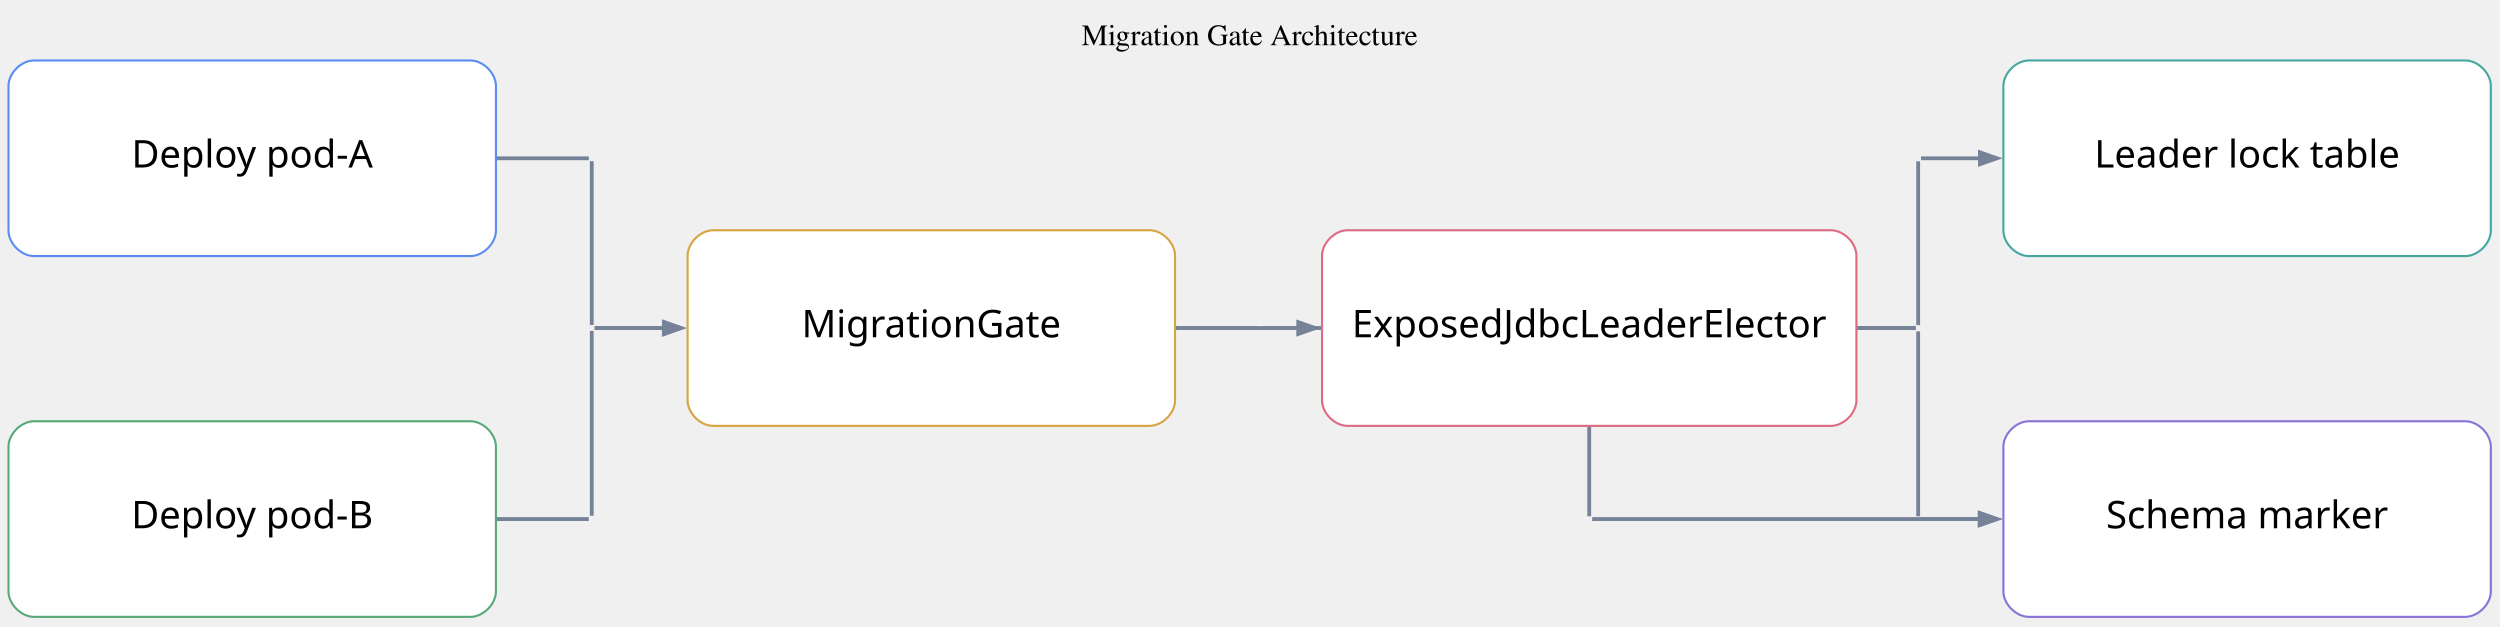
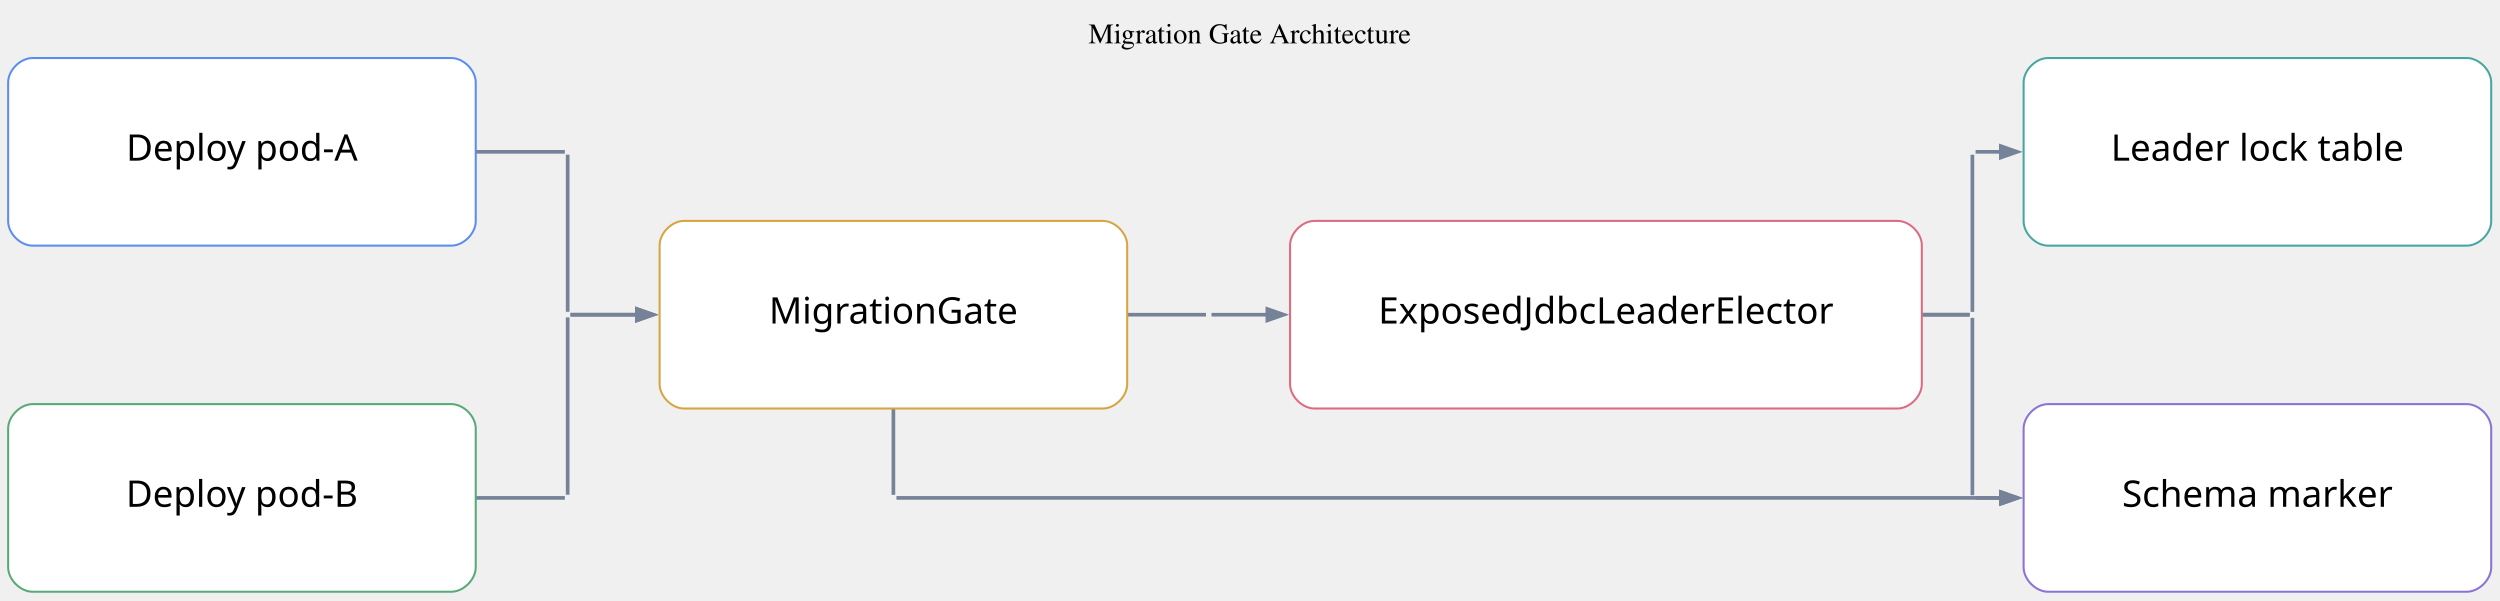
- <svg xmlns="http://www.w3.org/2000/svg" width="1178pt" height="295pt" viewBox="0.00 0.00 1178.00 295.00">
+ <svg xmlns="http://www.w3.org/2000/svg" width="1228pt" height="295pt" viewBox="0.00 0.00 1228.00 295.00">
  <g id="graph0" class="graph" transform="scale(1 1) rotate(0) translate(4 290.66)">
-     <text xml:space="preserve" text-anchor="middle" x="584.84" y="-269.36" font-family="Times,serif" font-size="14.00">Migration Gate Architecture</text>
+     <text xml:space="preserve" text-anchor="middle" x="609.84" y="-269.36" font-family="Times,serif" font-size="14.00">Migration Gate Architecture</text>
    <g id="edge1" class="edge">
      <path fill="none" stroke="#758297" stroke-width="1.8" d="M229.85,-216.08C251.31,-216.08 268.59,-216.08 273.46,-216.08" />
    </g>
    <g id="edge4" class="edge">
      <path fill="none" stroke="#758297" stroke-width="1.8" d="M229.85,-46.08C251.31,-46.08 268.59,-46.08 273.46,-46.08" />
    </g>
    <g id="edge7" class="edge">
      <path fill="none" stroke="#758297" stroke-width="1.8" d="M549.92,-136.08C568.83,-136.08 583.8,-136.08 588.38,-136.08" />
    </g>
    <g id="edge13" class="edge">
-       <path fill="none" stroke="#758297" stroke-width="1.8" d="M549.83,-136.08C631.85,-136.08 729.92,-136.08 743.3,-136.08" />
+       <path fill="none" stroke="#758297" stroke-width="1.8" d="M434.84,-89.76C434.84,-71.16 434.84,-52.85 434.84,-47.58" />
    </g>
    <g id="edge10" class="edge">
-       <path fill="none" stroke="#758297" stroke-width="1.8" d="M871.05,-136.08C884.89,-136.08 895.25,-136.08 898.64,-136.08" />
+       <path fill="none" stroke="#758297" stroke-width="1.8" d="M940.19,-136.08C951.85,-136.08 960.34,-136.08 963.49,-136.08" />
    </g>
-     <g id="edge16" class="edge">
-       <path fill="none" stroke="#758297" stroke-width="1.8" d="M871.05,-136.08C884.89,-136.08 895.25,-136.08 898.64,-136.08" />
+     <g id="edge15" class="edge">
+       <path fill="none" stroke="#758297" stroke-width="1.8" d="M940.19,-136.08C951.85,-136.08 960.34,-136.08 963.49,-136.08" />
    </g>
    <g id="edge2" class="edge">
      <path fill="none" stroke="#758297" stroke-width="1.8" d="M274.84,-214.69C274.84,-204.98 274.84,-147.34 274.84,-137.51" />
    </g>
    <g id="edge3" class="edge">
      <path fill="none" stroke="#758297" stroke-width="1.8" d="M276.22,-136.08C280.24,-136.08 292.69,-136.08 308.96,-136.08" />
      <polygon fill="#758297" stroke="#758297" stroke-width="1.8" points="308.81,-138.88 316.81,-136.08 308.81,-133.28 308.81,-138.88" />
    </g>
    <g id="edge5" class="edge">
      <path fill="none" stroke="#758297" stroke-width="1.8" d="M274.84,-47.64C274.84,-58.66 274.84,-124.52 274.84,-134.75" />
    </g>
    <g id="edge6" class="edge">
      <path fill="none" stroke="#758297" stroke-width="1.8" d="M276.22,-136.08C280.24,-136.08 292.69,-136.08 308.96,-136.08" />
      <polygon fill="#758297" stroke="#758297" stroke-width="1.8" points="308.81,-138.88 316.81,-136.08 308.81,-133.28 308.81,-138.88" />
    </g>
    <g id="edge8" class="edge">
      <path fill="none" stroke="#758297" stroke-width="1.8" d="M589.84,-136.08C589.84,-136.08 589.84,-136.08 589.84,-136.08" />
    </g>
    <g id="edge9" class="edge">
-       <path fill="none" stroke="#758297" stroke-width="1.8" d="M591.18,-136.08C593.71,-136.08 599.68,-136.08 607.88,-136.08" />
-       <polygon fill="#758297" stroke="#758297" stroke-width="1.8" points="607.72,-138.88 615.72,-136.08 607.72,-133.28 607.72,-138.88" />
+       <path fill="none" stroke="#758297" stroke-width="1.8" d="M591.09,-136.08C594.51,-136.08 604.77,-136.08 618.9,-136.08" />
+       <polygon fill="#758297" stroke="#758297" stroke-width="1.8" points="618.53,-138.88 626.53,-136.08 618.53,-133.28 618.53,-138.88" />
    </g>
    <g id="edge11" class="edge">
-       <path fill="none" stroke="#758297" stroke-width="1.8" d="M899.84,-137.47C899.84,-147.18 899.84,-204.82 899.84,-214.65" />
+       <path fill="none" stroke="#758297" stroke-width="1.8" d="M964.84,-137.47C964.84,-147.18 964.84,-204.82 964.84,-214.65" />
    </g>
    <g id="edge12" class="edge">
-       <path fill="none" stroke="#758297" stroke-width="1.8" d="M901.18,-216.08C904.75,-216.08 915.18,-216.08 929.03,-216.08" />
-       <polygon fill="#758297" stroke="#758297" stroke-width="1.8" points="928.95,-218.88 936.95,-216.08 928.95,-213.28 928.95,-218.88" />
+       <path fill="none" stroke="#758297" stroke-width="1.8" d="M966.41,-216.08C968.62,-216.08 973.05,-216.08 979.01,-216.08" />
+       <polygon fill="#758297" stroke="#758297" stroke-width="1.8" points="978.82,-218.88 986.82,-216.08 978.82,-213.28 978.82,-218.88" />
    </g>
    <g id="edge14" class="edge">
-       <path fill="none" stroke="#758297" stroke-width="1.8" d="M744.84,-134.52C744.84,-123.5 744.84,-57.64 744.84,-47.41" />
+       <path fill="none" stroke="#758297" stroke-width="1.8" d="M436.32,-46.08C461.1,-46.08 792.32,-46.08 979.02,-46.08" />
+       <polygon fill="#758297" stroke="#758297" stroke-width="1.8" points="979.01,-48.88 987.01,-46.08 979.01,-43.28 979.01,-48.88" />
    </g>
-     <g id="edge15" class="edge">
-       <path fill="none" stroke="#758297" stroke-width="1.8" d="M746.22,-46.08C758.41,-46.08 848.94,-46.08 928.82,-46.08" />
-       <polygon fill="#758297" stroke="#758297" stroke-width="1.8" points="928.78,-48.88 936.78,-46.08 928.78,-43.28 928.78,-48.88" />
+     <g id="edge16" class="edge">
+       <path fill="none" stroke="#758297" stroke-width="1.8" d="M964.84,-134.52C964.84,-123.5 964.84,-57.64 964.84,-47.41" />
    </g>
    <g id="edge17" class="edge">
-       <path fill="none" stroke="#758297" stroke-width="1.8" d="M899.84,-134.52C899.84,-123.5 899.84,-57.64 899.84,-47.41" />
-     </g>
-     <g id="edge18" class="edge">
-       <path fill="none" stroke="#758297" stroke-width="1.8" d="M901.18,-46.08C904.75,-46.08 915.18,-46.08 929.03,-46.08" />
-       <polygon fill="#758297" stroke="#758297" stroke-width="1.8" points="928.95,-48.88 936.95,-46.08 928.95,-43.28 928.95,-48.88" />
+       <path fill="none" stroke="#758297" stroke-width="1.8" d="M966.41,-46.08C968.62,-46.08 973.05,-46.08 979.01,-46.08" />
+       <polygon fill="#758297" stroke="#758297" stroke-width="1.8" points="978.82,-48.88 986.82,-46.08 978.82,-43.28 978.82,-48.88" />
    </g>
    <g id="node1" class="node">
      <path fill="#ffffff" stroke="#5b8def" d="M217.68,-262.16C217.68,-262.16 12,-262.16 12,-262.16 6,-262.16 0,-256.16 0,-250.16 0,-250.16 0,-182 0,-182 0,-176 6,-170 12,-170 12,-170 217.68,-170 217.68,-170 223.68,-170 229.68,-176 229.68,-182 229.68,-182 229.68,-250.16 229.68,-250.16 229.68,-256.16 223.68,-262.16 217.68,-262.16" />
      <text xml:space="preserve" text-anchor="middle" x="114.84" y="-211.73" font-family="Architects Daughter" font-size="18.00">Deploy pod-A</text>
    </g>
    <g id="node2" class="node">
      <path fill="#ffffff" stroke="#58a978" d="M217.68,-92.16C217.68,-92.16 12,-92.16 12,-92.16 6,-92.16 0,-86.16 0,-80.16 0,-80.16 0,-12 0,-12 0,-6 6,0 12,0 12,0 217.68,0 217.68,0 223.68,0 229.68,-6 229.68,-12 229.68,-12 229.68,-80.16 229.68,-80.16 229.68,-86.16 223.68,-92.16 217.68,-92.16" />
      <text xml:space="preserve" text-anchor="middle" x="114.84" y="-41.73" font-family="Architects Daughter" font-size="18.00">Deploy pod-B</text>
    </g>
    <g id="node3" class="node">
      <path fill="#ffffff" stroke="#d6a441" d="M537.68,-182.16C537.68,-182.16 332,-182.16 332,-182.16 326,-182.16 320,-176.16 320,-170.16 320,-170.16 320,-102 320,-102 320,-96 326,-90 332,-90 332,-90 537.68,-90 537.68,-90 543.68,-90 549.68,-96 549.68,-102 549.68,-102 549.68,-170.16 549.68,-170.16 549.68,-176.16 543.68,-182.16 537.68,-182.16" />
      <text xml:space="preserve" text-anchor="middle" x="434.84" y="-131.73" font-family="Architects Daughter" font-size="18.00">MigrationGate</text>
    </g>
    <g id="node4" class="node">
-       <path fill="#ffffff" stroke="#dc6b82" d="M858.74,-182.16C858.74,-182.16 630.95,-182.16 630.95,-182.16 624.95,-182.16 618.95,-176.16 618.95,-170.16 618.95,-170.16 618.95,-102 618.95,-102 618.95,-96 624.95,-90 630.95,-90 630.95,-90 858.74,-90 858.74,-90 864.74,-90 870.74,-96 870.74,-102 870.74,-102 870.74,-170.16 870.74,-170.16 870.74,-176.16 864.74,-182.16 858.74,-182.16" />
-       <text xml:space="preserve" text-anchor="middle" x="744.84" y="-131.73" font-family="Architects Daughter" font-size="18.00">ExposedJdbcLeaderElector</text>
+       <path fill="#ffffff" stroke="#dc6b82" d="M928,-182.16C928,-182.16 641.68,-182.16 641.68,-182.16 635.68,-182.16 629.68,-176.16 629.68,-170.16 629.68,-170.16 629.68,-102 629.68,-102 629.68,-96 635.68,-90 641.68,-90 641.68,-90 928,-90 928,-90 934,-90 940,-96 940,-102 940,-102 940,-170.16 940,-170.16 940,-176.16 934,-182.16 928,-182.16" />
+       <text xml:space="preserve" text-anchor="middle" x="784.84" y="-131.73" font-family="Architects Daughter" font-size="18.00">ExposedJdbcLeaderElector</text>
    </g>
    <g id="node5" class="node">
-       <path fill="#ffffff" stroke="#45a7a1" d="M1157.68,-262.16C1157.68,-262.16 952,-262.16 952,-262.16 946,-262.16 940,-256.16 940,-250.16 940,-250.16 940,-182 940,-182 940,-176 946,-170 952,-170 952,-170 1157.68,-170 1157.68,-170 1163.68,-170 1169.68,-176 1169.68,-182 1169.68,-182 1169.68,-250.16 1169.68,-250.16 1169.68,-256.16 1163.68,-262.16 1157.68,-262.16" />
-       <text xml:space="preserve" text-anchor="middle" x="1054.84" y="-211.73" font-family="Architects Daughter" font-size="18.00">Leader lock table</text>
+       <path fill="#ffffff" stroke="#45a7a1" d="M1207.68,-262.16C1207.68,-262.16 1002,-262.16 1002,-262.16 996,-262.16 990,-256.16 990,-250.16 990,-250.16 990,-182 990,-182 990,-176 996,-170 1002,-170 1002,-170 1207.68,-170 1207.68,-170 1213.68,-170 1219.68,-176 1219.68,-182 1219.68,-182 1219.68,-250.16 1219.68,-250.16 1219.68,-256.16 1213.68,-262.16 1207.68,-262.16" />
+       <text xml:space="preserve" text-anchor="middle" x="1104.84" y="-211.73" font-family="Architects Daughter" font-size="18.00">Leader lock table</text>
    </g>
    <g id="node6" class="node">
-       <path fill="#ffffff" stroke="#8a72d6" d="M1157.68,-92.16C1157.68,-92.16 952,-92.16 952,-92.16 946,-92.16 940,-86.16 940,-80.16 940,-80.16 940,-12 940,-12 940,-6 946,0 952,0 952,0 1157.68,0 1157.68,0 1163.68,0 1169.68,-6 1169.68,-12 1169.68,-12 1169.68,-80.16 1169.68,-80.16 1169.68,-86.16 1163.68,-92.16 1157.68,-92.16" />
-       <text xml:space="preserve" text-anchor="middle" x="1054.84" y="-41.73" font-family="Architects Daughter" font-size="18.00">Schema marker</text>
+       <path fill="#ffffff" stroke="#8a72d6" d="M1207.68,-92.16C1207.68,-92.16 1002,-92.16 1002,-92.16 996,-92.16 990,-86.16 990,-80.16 990,-80.16 990,-12 990,-12 990,-6 996,0 1002,0 1002,0 1207.68,0 1207.68,0 1213.68,0 1219.68,-6 1219.68,-12 1219.68,-12 1219.68,-80.16 1219.68,-80.16 1219.68,-86.16 1213.68,-92.16 1207.68,-92.16" />
+       <text xml:space="preserve" text-anchor="middle" x="1104.84" y="-41.73" font-family="Architects Daughter" font-size="18.00">Schema marker</text>
    </g>
  </g>
</svg>
